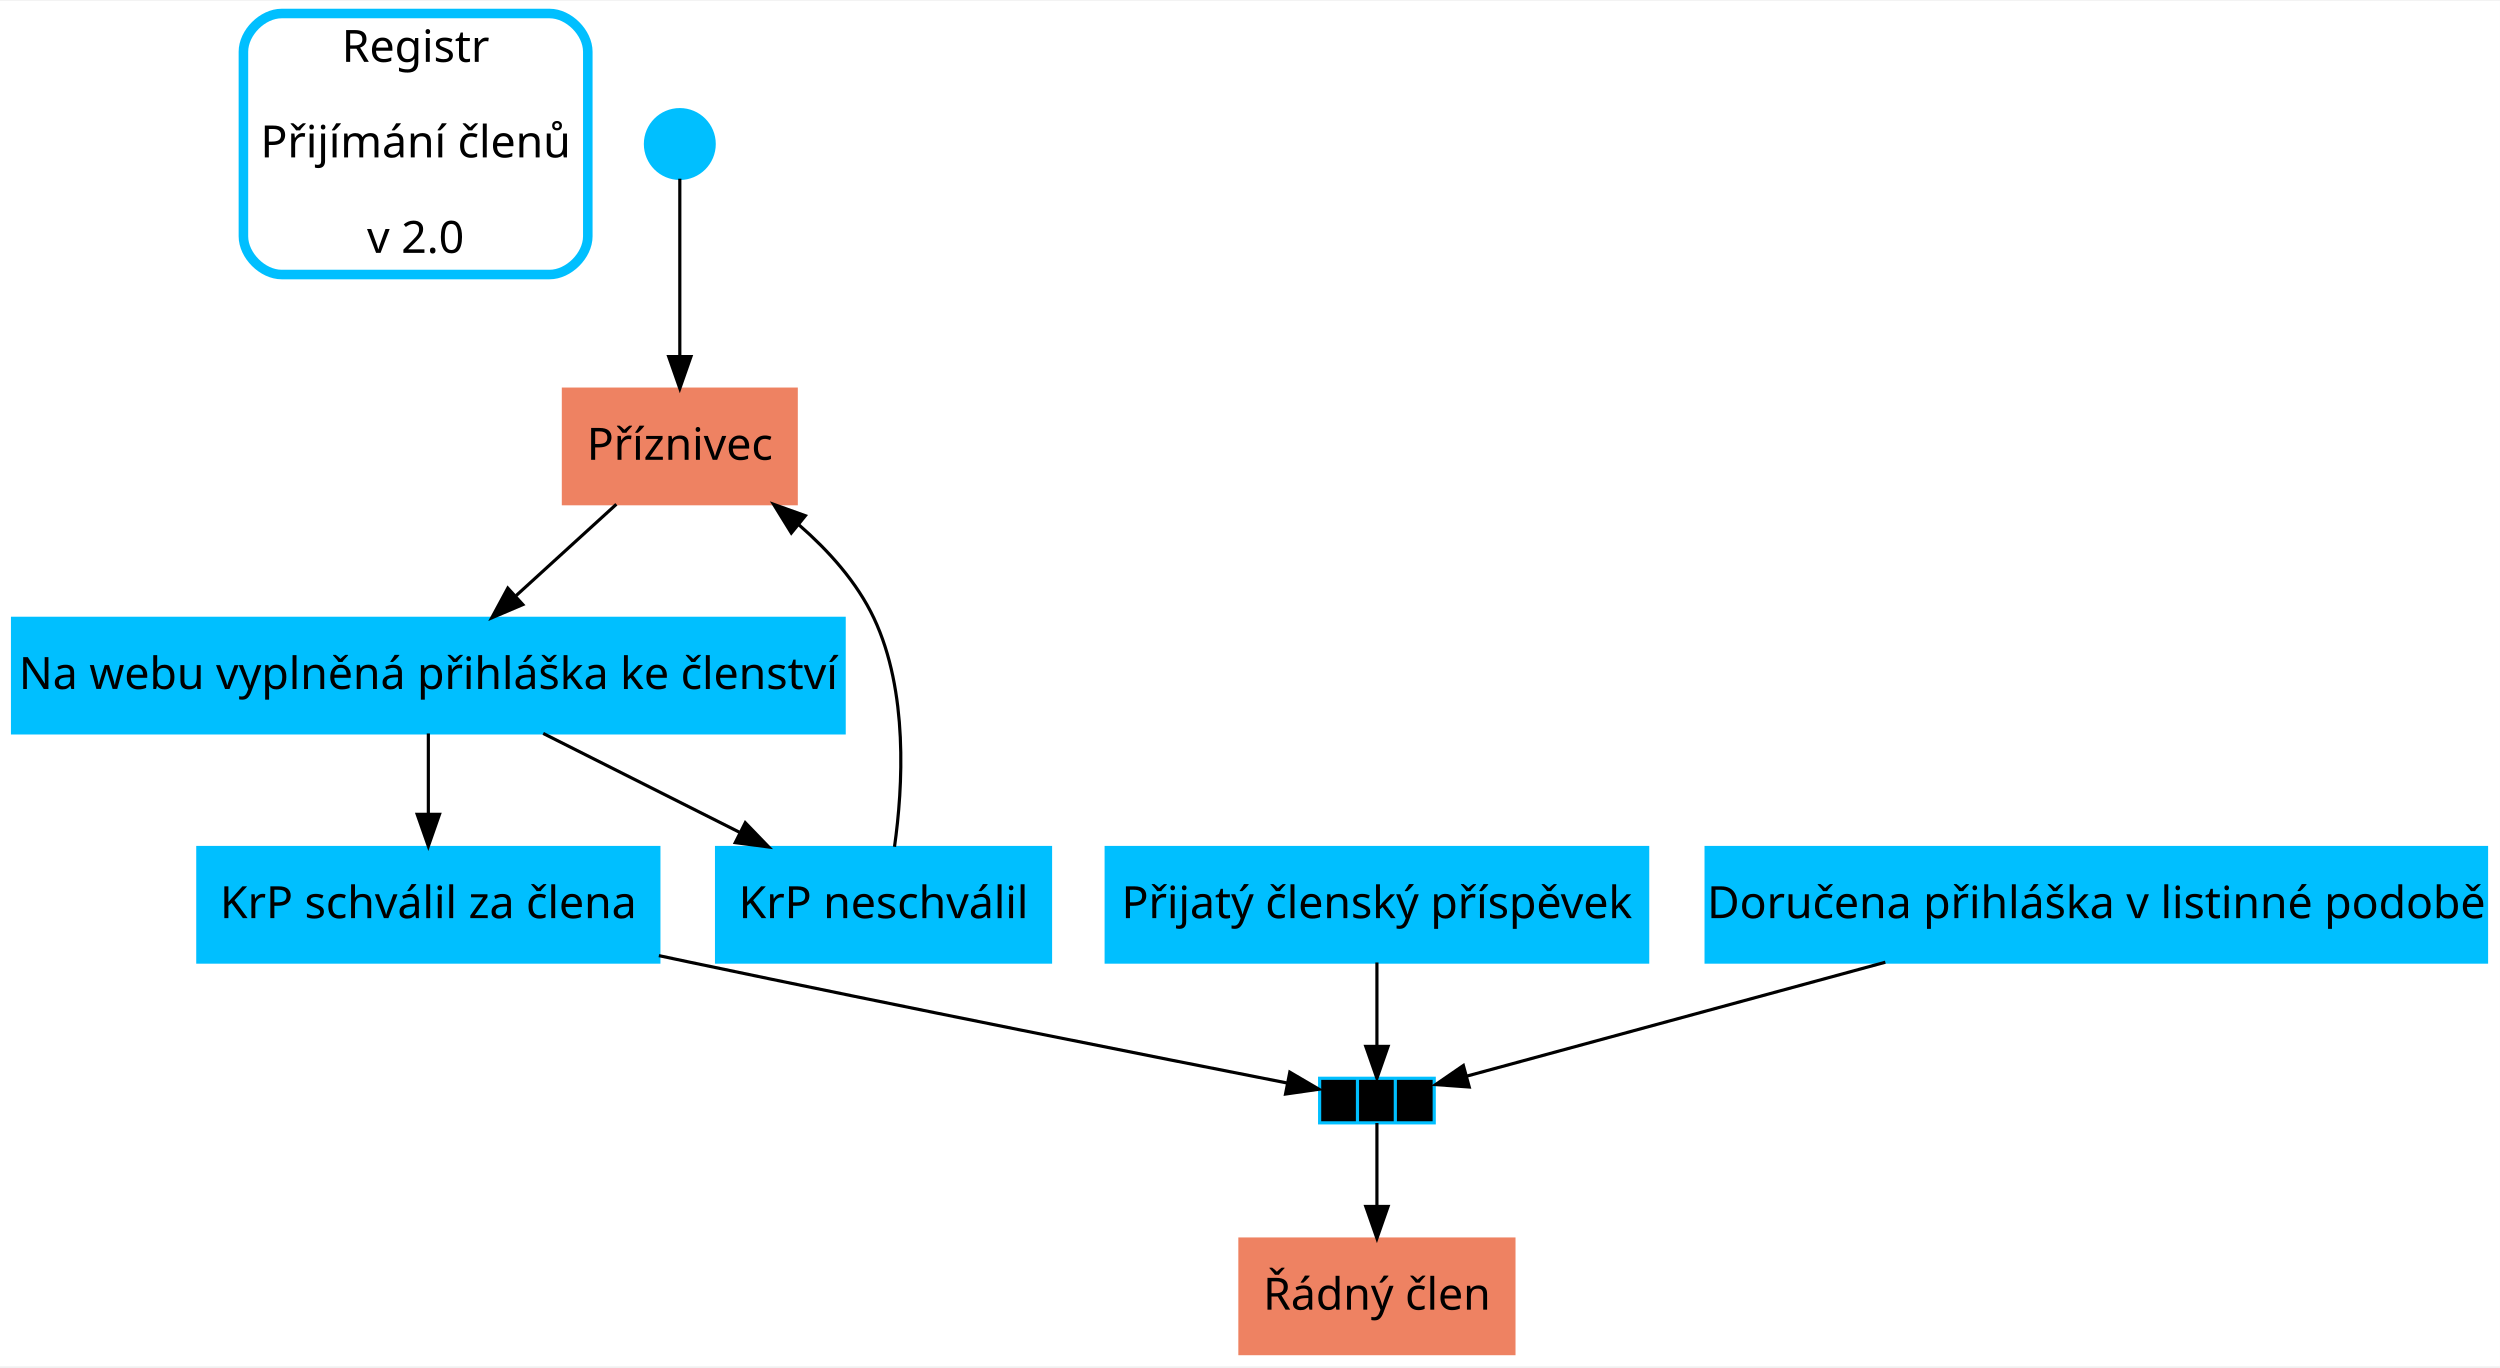
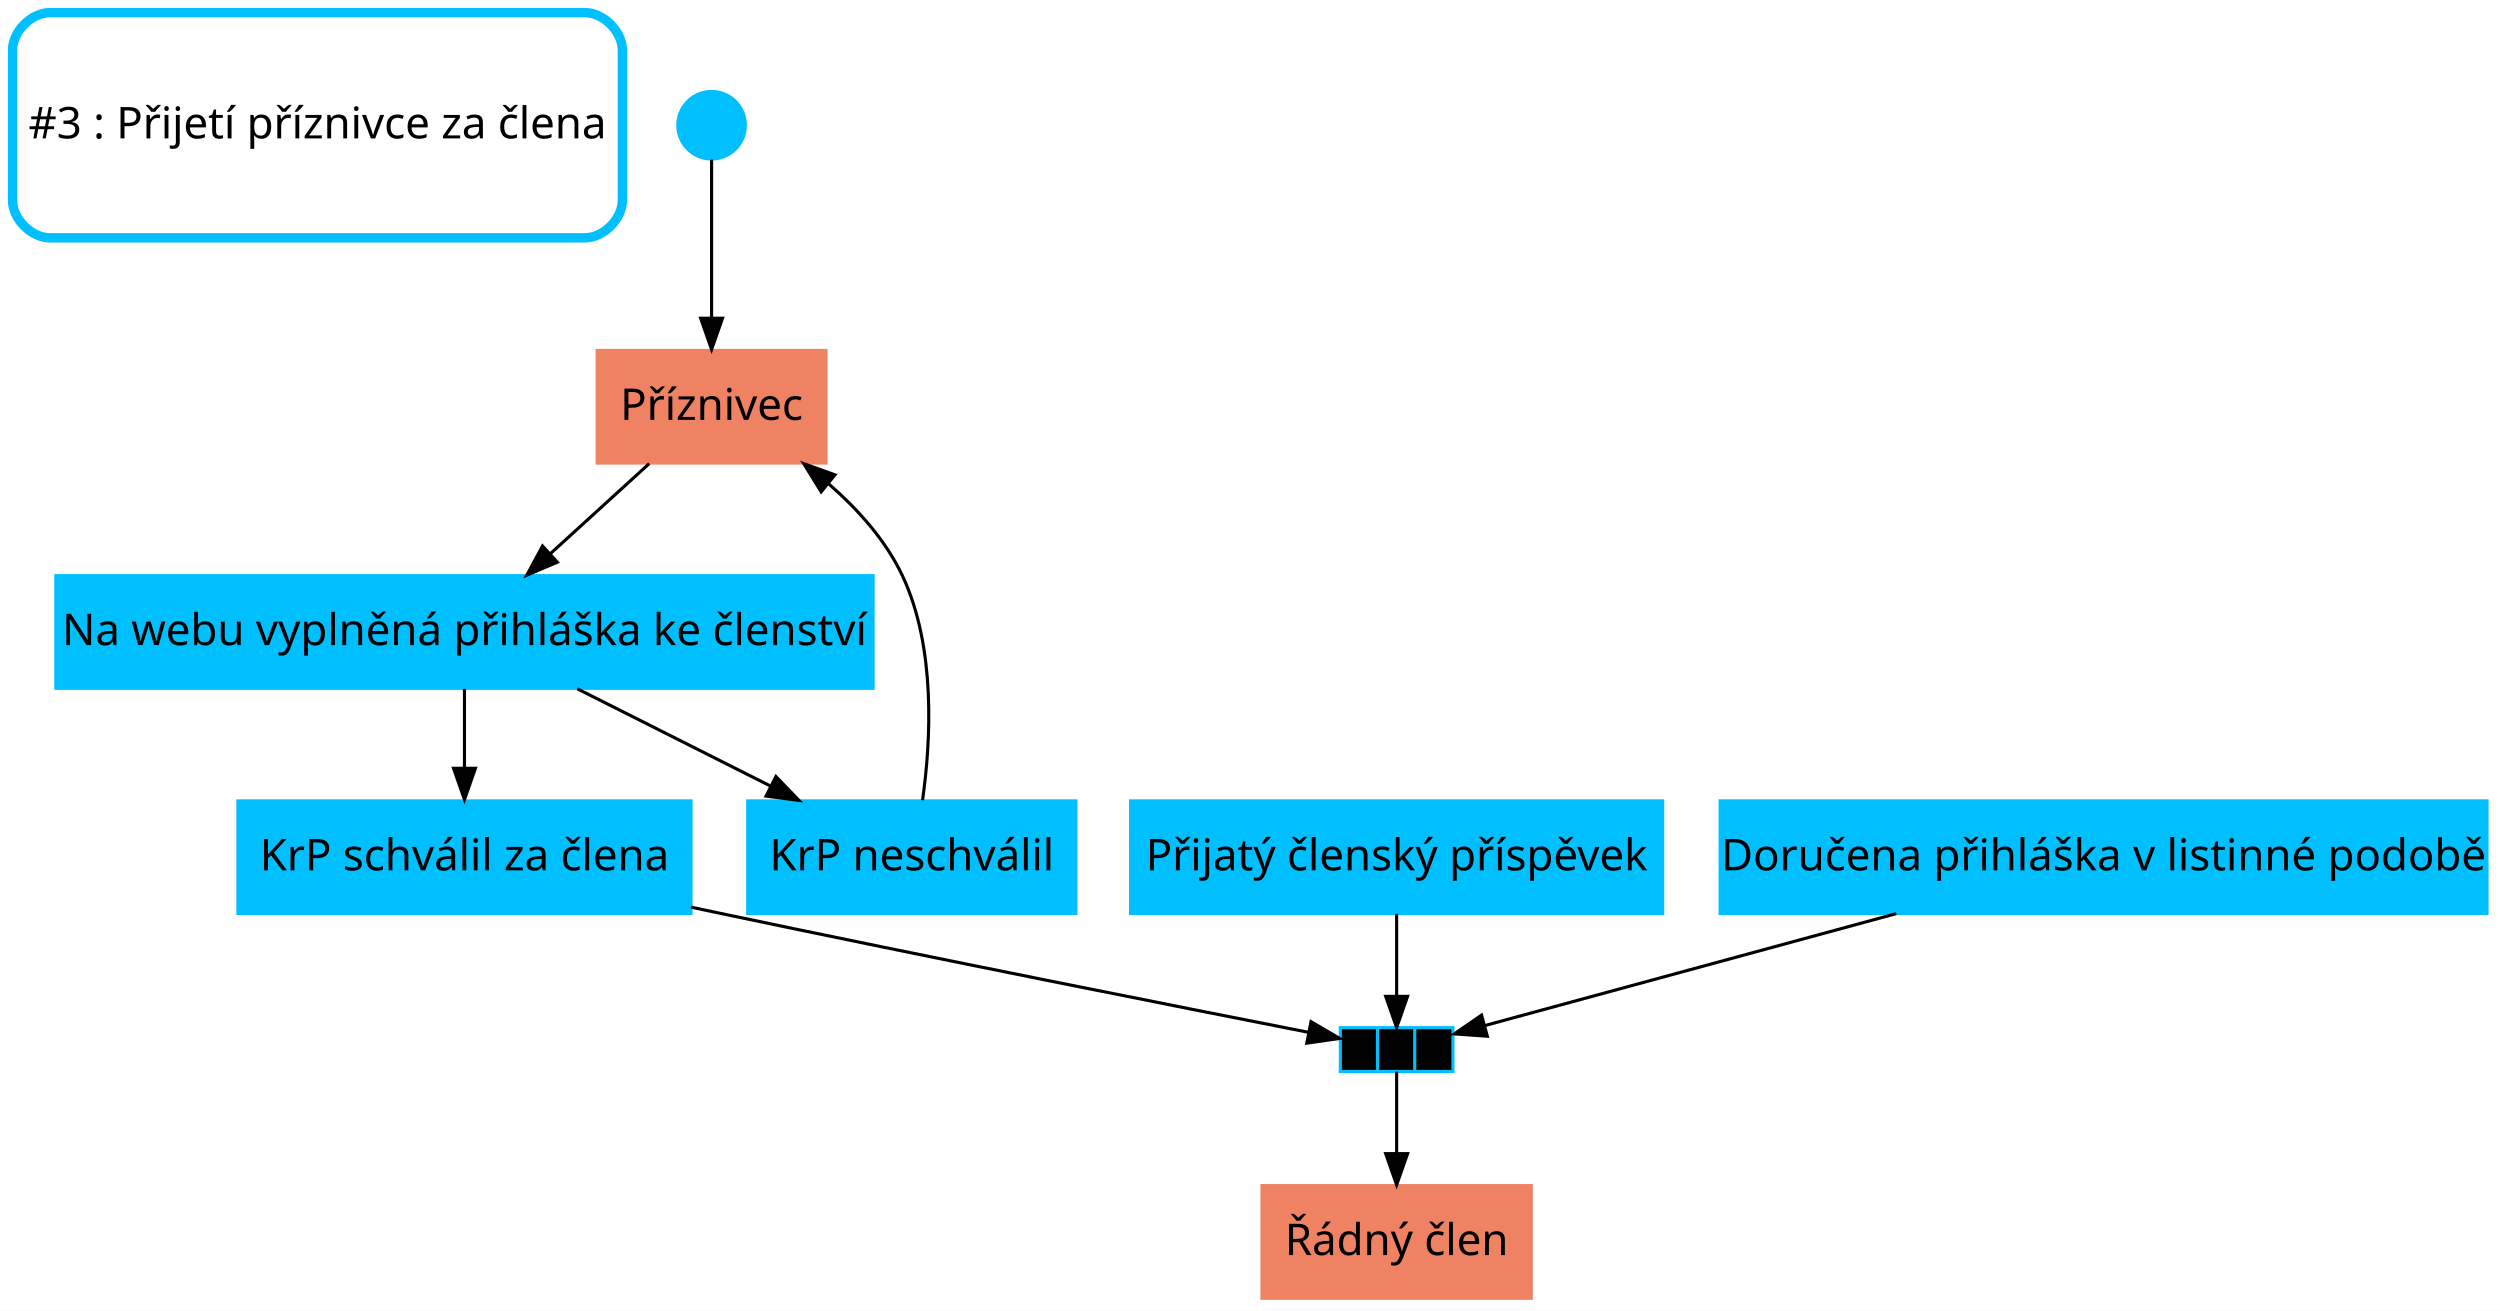
- <svg xmlns="http://www.w3.org/2000/svg" width="576pt" height="315pt" viewBox="0.00 0.00 576.00 314.64">
-   <g id="graph0" class="graph" transform="scale(.7334 .7334) rotate(0) translate(4 425)">
-     <polygon fill="#ffffff" stroke="transparent" points="-4,4 -4,-425 781.357,-425 781.357,4 -4,4" />
+ <svg xmlns="http://www.w3.org/2000/svg" width="576pt" height="302pt" viewBox="0.00 0.00 576.00 301.95">
+   <g id="graph0" class="graph" transform="scale(.7207 .7207) rotate(0) translate(4 415)">
+     <polygon fill="#ffffff" stroke="transparent" points="-4,4 -4,-415 795.278,-415 795.278,4 -4,4" />
    <g id="node1" class="node">
-       <path fill="none" stroke="#00bfff" stroke-width="3" d="M168.659,-421C168.659,-421 84.471,-421 84.471,-421 78.471,-421 72.471,-415 72.471,-409 72.471,-409 72.471,-351 72.471,-351 72.471,-345 78.471,-339 84.471,-339 84.471,-339 168.659,-339 168.659,-339 174.659,-339 180.659,-345 180.659,-351 180.659,-351 180.659,-409 180.659,-409 180.659,-415 174.659,-421 168.659,-421" />
-       <text text-anchor="middle" x="126.565" y="-405.8" font-family="Helvetica-Outline" font-size="14.00" fill="#000000">Registr</text>
-       <text text-anchor="middle" x="126.565" y="-375.8" font-family="Helvetica-Outline" font-size="14.00" fill="#000000">Přijímání členů</text>
-       <text text-anchor="middle" x="126.565" y="-345.8" font-family="Helvetica-Outline" font-size="14.00" fill="#000000">v 2.0</text>
+       <path fill="none" stroke="#00bfff" stroke-width="3" d="M182.958,-411C182.958,-411 12.014,-411 12.014,-411 6.014,-411 .014,-405 .014,-399 .014,-399 .014,-351 .014,-351 .014,-345 6.014,-339 12.014,-339 12.014,-339 182.958,-339 182.958,-339 188.958,-339 194.958,-345 194.958,-351 194.958,-351 194.958,-399 194.958,-399 194.958,-405 188.958,-411 182.958,-411" />
+       <text text-anchor="middle" x="97.486" y="-370.8" font-family="Helvetica-Outline" font-size="14.00" fill="#000000">#3 : Přijetí příznivce za člena</text>
    </g>
    <g id="node2" class="node">
-       <ellipse fill="#00bfff" stroke="#00bfff" cx="209.565" cy="-380" rx="10.8" ry="10.8" />
+       <ellipse fill="#00bfff" stroke="#00bfff" cx="223.486" cy="-375" rx="10.8" ry="10.8" />
    </g>
    <g id="node3" class="node">
-       <polygon fill="#ee8262" stroke="#ee8262" points="246.138,-303 172.991,-303 172.991,-267 246.138,-267 246.138,-303" />
-       <text text-anchor="middle" x="209.565" y="-280.8" font-family="Helvetica-Outline" font-size="14.00" fill="#000000">Příznivec</text>
+       <polygon fill="#ee8262" stroke="#ee8262" points="260.059,-303 186.912,-303 186.912,-267 260.059,-267 260.059,-303" />
+       <text text-anchor="middle" x="223.486" y="-280.8" font-family="Helvetica-Outline" font-size="14.00" fill="#000000">Příznivec</text>
    </g>
    <g id="edge1" class="edge">
-       <path fill="none" stroke="#000000" d="M209.565,-369.102C209.565,-355.595 209.565,-332.068 209.565,-313.326" />
-       <polygon fill="#000000" stroke="#000000" points="213.065,-313.229 209.565,-303.229 206.065,-313.229 213.065,-313.229" />
+       <path fill="none" stroke="#000000" d="M223.486,-363.964C223.486,-351.448 223.486,-330.55 223.486,-313.396" />
+       <polygon fill="#000000" stroke="#000000" points="226.986,-313.308 223.486,-303.308 219.986,-313.308 226.986,-313.308" />
    </g>
    <g id="node4" class="node">
-       <polygon fill="#00bfff" stroke="#00bfff" points="261.195,-231 -.065,-231 -.065,-195 261.195,-195 261.195,-231" />
-       <text text-anchor="middle" x="130.565" y="-208.8" font-family="Helvetica-Outline" font-size="14.00" fill="#000000">Na webu vyplněná přihláška ke členství</text>
+       <polygon fill="#00bfff" stroke="#00bfff" points="275.116,-231 13.856,-231 13.856,-195 275.116,-195 275.116,-231" />
+       <text text-anchor="middle" x="144.486" y="-208.8" font-family="Helvetica-Outline" font-size="14.00" fill="#000000">Na webu vyplněná přihláška ke členství</text>
    </g>
    <g id="edge2" class="edge">
-       <path fill="none" stroke="#000000" d="M189.63,-266.831C180.087,-258.134 168.505,-247.578 158.134,-238.126" />
-       <polygon fill="#000000" stroke="#000000" points="160.242,-235.312 150.494,-231.163 155.527,-240.486 160.242,-235.312" />
+       <path fill="none" stroke="#000000" d="M203.551,-266.831C194.008,-258.134 182.426,-247.578 172.055,-238.126" />
+       <polygon fill="#000000" stroke="#000000" points="174.163,-235.312 164.415,-231.163 169.448,-240.486 174.163,-235.312" />
    </g>
    <g id="node5" class="node">
-       <polygon fill="#00bfff" stroke="#00bfff" points="202.984,-159 58.146,-159 58.146,-123 202.984,-123 202.984,-159" />
-       <text text-anchor="middle" x="130.565" y="-136.8" font-family="Helvetica-Outline" font-size="14.00" fill="#000000">KrP schválil za člena</text>
+       <polygon fill="#00bfff" stroke="#00bfff" points="216.905,-159 72.067,-159 72.067,-123 216.905,-123 216.905,-159" />
+       <text text-anchor="middle" x="144.486" y="-136.8" font-family="Helvetica-Outline" font-size="14.00" fill="#000000">KrP schválil za člena</text>
    </g>
    <g id="edge3" class="edge">
-       <path fill="none" stroke="#000000" d="M130.565,-194.831C130.565,-187.131 130.565,-177.974 130.565,-169.417" />
-       <polygon fill="#000000" stroke="#000000" points="134.065,-169.413 130.565,-159.413 127.065,-169.413 134.065,-169.413" />
+       <path fill="none" stroke="#000000" d="M144.486,-194.831C144.486,-187.131 144.486,-177.974 144.486,-169.417" />
+       <polygon fill="#000000" stroke="#000000" points="147.986,-169.413 144.486,-159.413 140.986,-169.413 147.986,-169.413" />
    </g>
    <g id="node10" class="node">
-       <polygon fill="#00bfff" stroke="#00bfff" points="326.023,-159 221.107,-159 221.107,-123 326.023,-123 326.023,-159" />
-       <text text-anchor="middle" x="273.565" y="-136.8" font-family="Helvetica-Outline" font-size="14.00" fill="#000000">KrP neschválil</text>
+       <polygon fill="#00bfff" stroke="#00bfff" points="339.944,-159 235.028,-159 235.028,-123 339.944,-123 339.944,-159" />
+       <text text-anchor="middle" x="287.486" y="-136.8" font-family="Helvetica-Outline" font-size="14.00" fill="#000000">KrP neschválil</text>
    </g>
    <g id="edge8" class="edge">
-       <path fill="none" stroke="#000000" d="M166.65,-194.831C185.364,-185.409 208.408,-173.806 228.305,-163.788" />
-       <polygon fill="#000000" stroke="#000000" points="230.134,-166.786 237.492,-159.163 226.986,-160.534 230.134,-166.786" />
+       <path fill="none" stroke="#000000" d="M180.571,-194.831C199.285,-185.409 222.329,-173.806 242.226,-163.788" />
+       <polygon fill="#000000" stroke="#000000" points="244.055,-166.786 251.412,-159.163 240.907,-160.534 244.055,-166.786" />
    </g>
    <g id="node6" class="node">
-       <polygon fill="#000000" stroke="#00bfff" points="410.565,-72.5 410.565,-86.5 446.565,-86.5 446.565,-72.5 410.565,-72.5" />
-       <text text-anchor="middle" x="416.51" y="-75.3" font-family="Helvetica-Outline" font-size="14.00" fill="#000000"> </text>
-       <polyline fill="none" stroke="#00bfff" points="422.455,-72.5 422.455,-86.5 " />
-       <text text-anchor="middle" x="428.399" y="-75.3" font-family="Helvetica-Outline" font-size="14.00" fill="#000000"> </text>
-       <polyline fill="none" stroke="#00bfff" points="434.344,-72.5 434.344,-86.5 " />
-       <text text-anchor="middle" x="440.289" y="-75.3" font-family="Helvetica-Outline" font-size="14.00" fill="#000000"> </text>
+       <polygon fill="#000000" stroke="#00bfff" points="424.486,-72.5 424.486,-86.5 460.486,-86.5 460.486,-72.5 424.486,-72.5" />
+       <text text-anchor="middle" x="430.431" y="-75.3" font-family="Helvetica-Outline" font-size="14.00" fill="#000000"> </text>
+       <polyline fill="none" stroke="#00bfff" points="436.375,-72.5 436.375,-86.5 " />
+       <text text-anchor="middle" x="442.32" y="-75.3" font-family="Helvetica-Outline" font-size="14.00" fill="#000000"> </text>
+       <polyline fill="none" stroke="#00bfff" points="448.265,-72.5 448.265,-86.5 " />
+       <text text-anchor="middle" x="454.21" y="-75.3" font-family="Helvetica-Outline" font-size="14.00" fill="#000000"> </text>
    </g>
    <g id="edge4" class="edge">
-       <path fill="none" stroke="#000000" d="M202.987,-125.031C206.223,-124.34 209.427,-123.66 212.565,-123 279.886,-108.833 359.222,-93.103 400.466,-84.997" />
-       <polygon fill="#000000" stroke="#000000" points="401.199,-88.42 410.337,-83.06 399.851,-81.551 401.199,-88.42" />
+       <path fill="none" stroke="#000000" d="M216.908,-125.031C220.144,-124.34 223.348,-123.66 226.486,-123 293.807,-108.833 373.142,-93.103 414.387,-84.997" />
+       <polygon fill="#000000" stroke="#000000" points="415.119,-88.42 424.258,-83.06 413.771,-81.551 415.119,-88.42" />
    </g>
    <g id="node9" class="node">
-       <polygon fill="#ee8262" stroke="#ee8262" points="471.606,-36 385.524,-36 385.524,0 471.606,0 471.606,-36" />
-       <text text-anchor="middle" x="428.565" y="-13.8" font-family="Helvetica-Outline" font-size="14.00" fill="#000000">Řádný člen</text>
+       <polygon fill="#ee8262" stroke="#ee8262" points="485.527,-36 399.445,-36 399.445,0 485.527,0 485.527,-36" />
+       <text text-anchor="middle" x="442.486" y="-13.8" font-family="Helvetica-Outline" font-size="14.00" fill="#000000">Řádný člen</text>
    </g>
    <g id="edge7" class="edge">
-       <path fill="none" stroke="#000000" d="M428.565,-72.445C428.565,-66.004 428.565,-56.043 428.565,-46.393" />
-       <polygon fill="#000000" stroke="#000000" points="432.065,-46.226 428.565,-36.226 425.065,-46.226 432.065,-46.226" />
+       <path fill="none" stroke="#000000" d="M442.486,-72.445C442.486,-66.004 442.486,-56.043 442.486,-46.393" />
+       <polygon fill="#000000" stroke="#000000" points="445.986,-46.226 442.486,-36.226 438.986,-46.226 445.986,-46.226" />
    </g>
    <g id="node7" class="node">
-       <polygon fill="#00bfff" stroke="#00bfff" points="513.62,-159 343.51,-159 343.51,-123 513.62,-123 513.62,-159" />
-       <text text-anchor="middle" x="428.565" y="-136.8" font-family="Helvetica-Outline" font-size="14.00" fill="#000000">Přijatý členský příspěvek</text>
+       <polygon fill="#00bfff" stroke="#00bfff" points="527.54,-159 357.431,-159 357.431,-123 527.54,-123 527.54,-159" />
+       <text text-anchor="middle" x="442.486" y="-136.8" font-family="Helvetica-Outline" font-size="14.00" fill="#000000">Přijatý členský příspěvek</text>
    </g>
    <g id="edge5" class="edge">
-       <path fill="none" stroke="#000000" d="M428.565,-122.881C428.565,-114.596 428.565,-104.832 428.565,-96.666" />
-       <polygon fill="#000000" stroke="#000000" points="432.065,-96.51 428.565,-86.51 425.065,-96.51 432.065,-96.51" />
+       <path fill="none" stroke="#000000" d="M442.486,-122.881C442.486,-114.596 442.486,-104.832 442.486,-96.666" />
+       <polygon fill="#000000" stroke="#000000" points="445.986,-96.51 442.486,-86.51 438.986,-96.51 445.986,-96.51" />
    </g>
    <g id="node8" class="node">
-       <polygon fill="#00bfff" stroke="#00bfff" points="777.15,-159 531.98,-159 531.98,-123 777.15,-123 777.15,-159" />
-       <text text-anchor="middle" x="654.565" y="-136.8" font-family="Helvetica-Outline" font-size="14.00" fill="#000000">Doručena přihláška v listinné podobě</text>
+       <polygon fill="#00bfff" stroke="#00bfff" points="791.071,-159 545.9,-159 545.9,-123 791.071,-123 791.071,-159" />
+       <text text-anchor="middle" x="668.486" y="-136.8" font-family="Helvetica-Outline" font-size="14.00" fill="#000000">Doručena přihláška v listinné podobě</text>
    </g>
    <g id="edge6" class="edge">
-       <path fill="none" stroke="#000000" d="M588.284,-122.963C544.564,-111.066 489.52,-96.087 456.791,-87.181" />
-       <polygon fill="#000000" stroke="#000000" points="457.56,-83.763 446.992,-84.514 455.722,-90.517 457.56,-83.763" />
+       <path fill="none" stroke="#000000" d="M602.205,-122.963C558.485,-111.066 503.441,-96.087 470.712,-87.181" />
+       <polygon fill="#000000" stroke="#000000" points="471.481,-83.763 460.913,-84.514 469.643,-90.517 471.481,-83.763" />
    </g>
    <g id="edge9" class="edge">
-       <path fill="none" stroke="#000000" d="M277.01,-159.223C279.684,-178.13 281.347,-208.083 270.565,-231 265.249,-242.298 256.346,-252.226 246.961,-260.385" />
-       <polygon fill="#000000" stroke="#000000" points="244.596,-257.796 239.033,-266.813 249.005,-263.233 244.596,-257.796" />
+       <path fill="none" stroke="#000000" d="M290.93,-159.223C293.605,-178.13 295.268,-208.083 284.486,-231 279.17,-242.298 270.267,-252.226 260.882,-260.385" />
+       <polygon fill="#000000" stroke="#000000" points="258.517,-257.796 252.953,-266.813 262.925,-263.233 258.517,-257.796" />
    </g>
  </g>
</svg>
